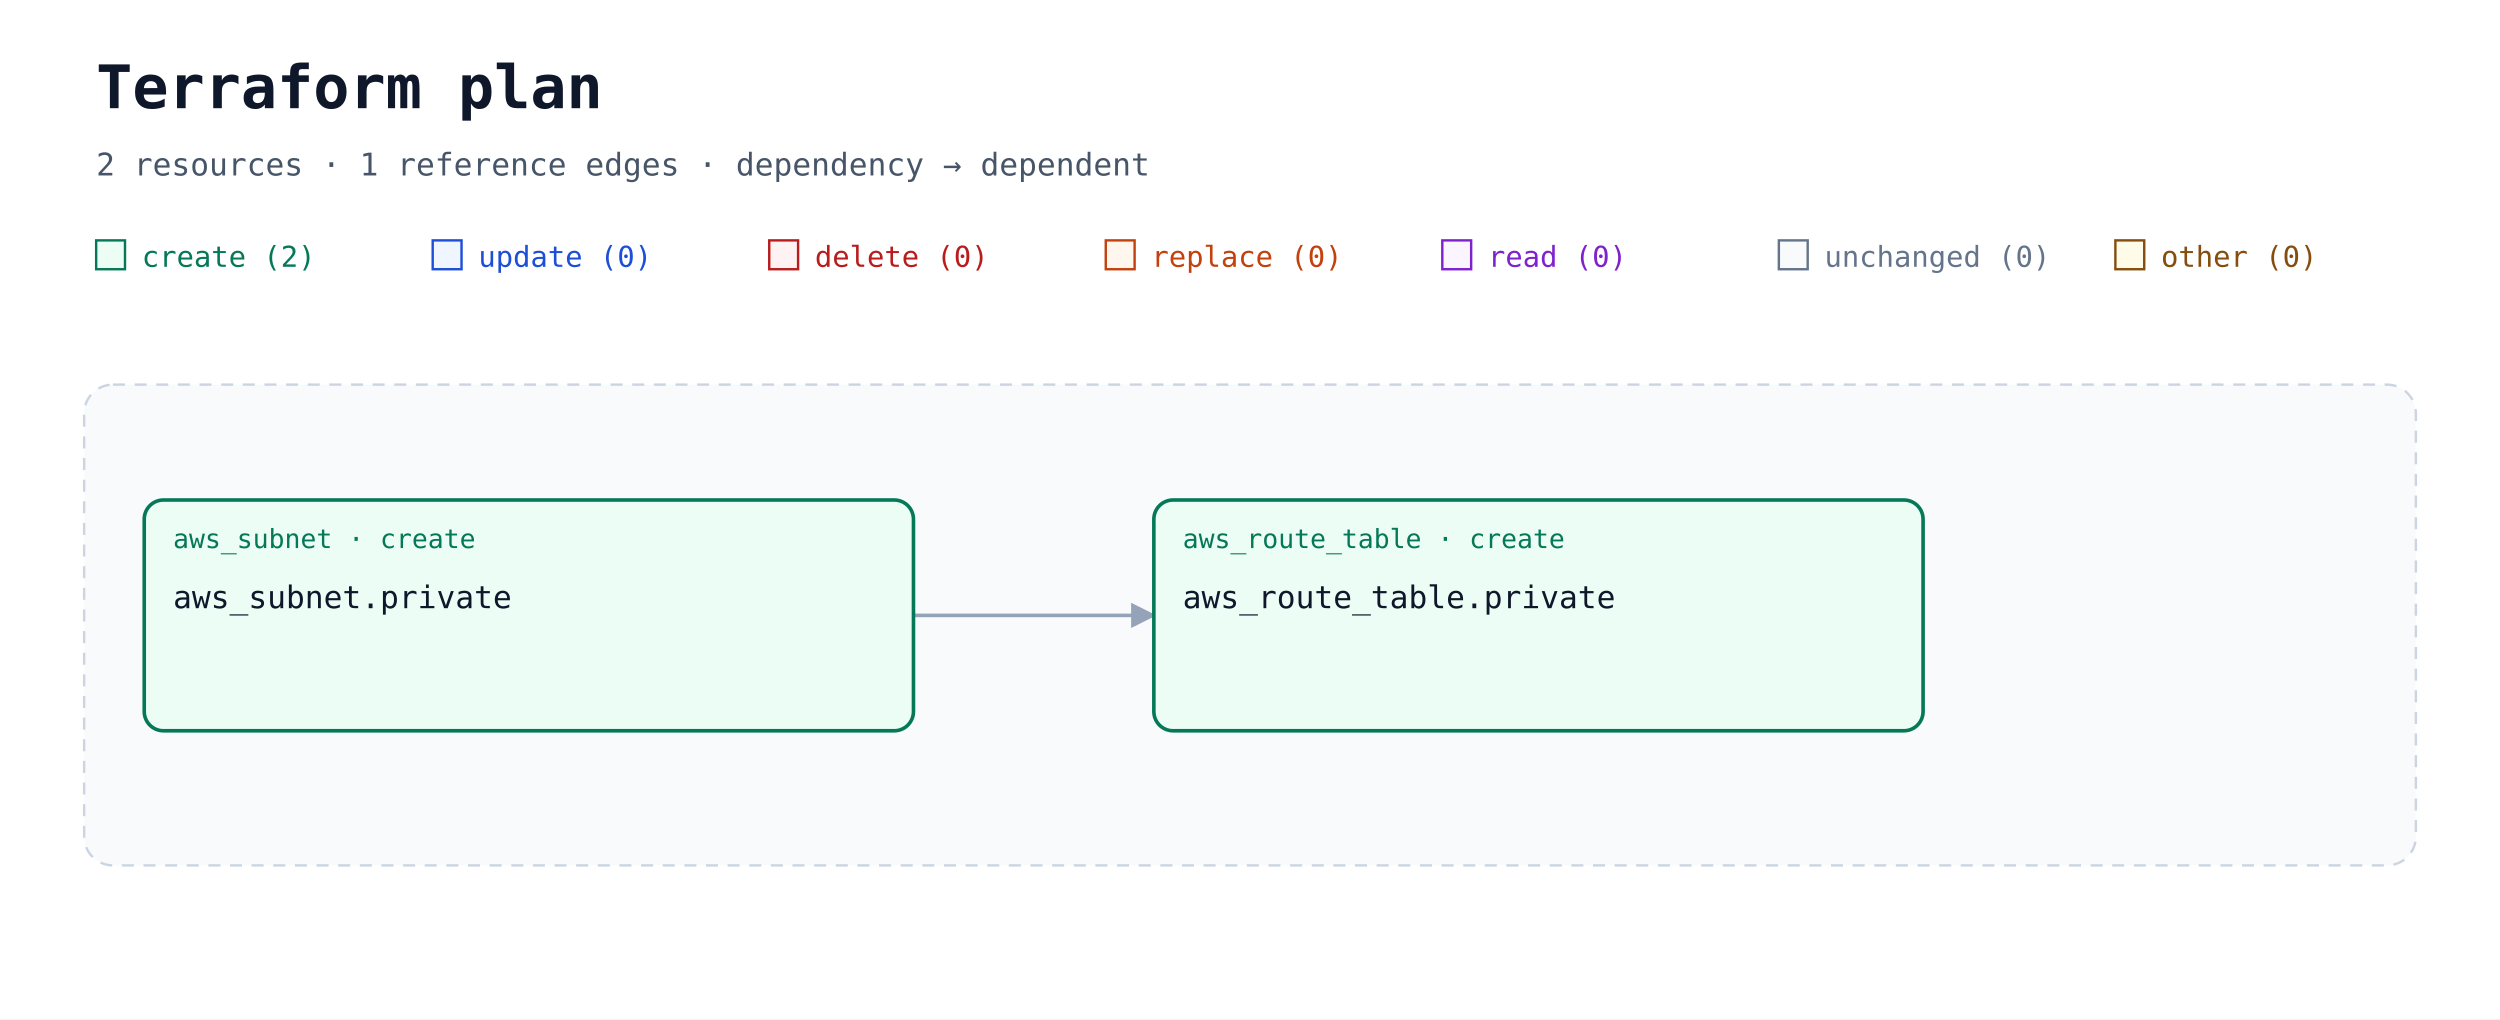
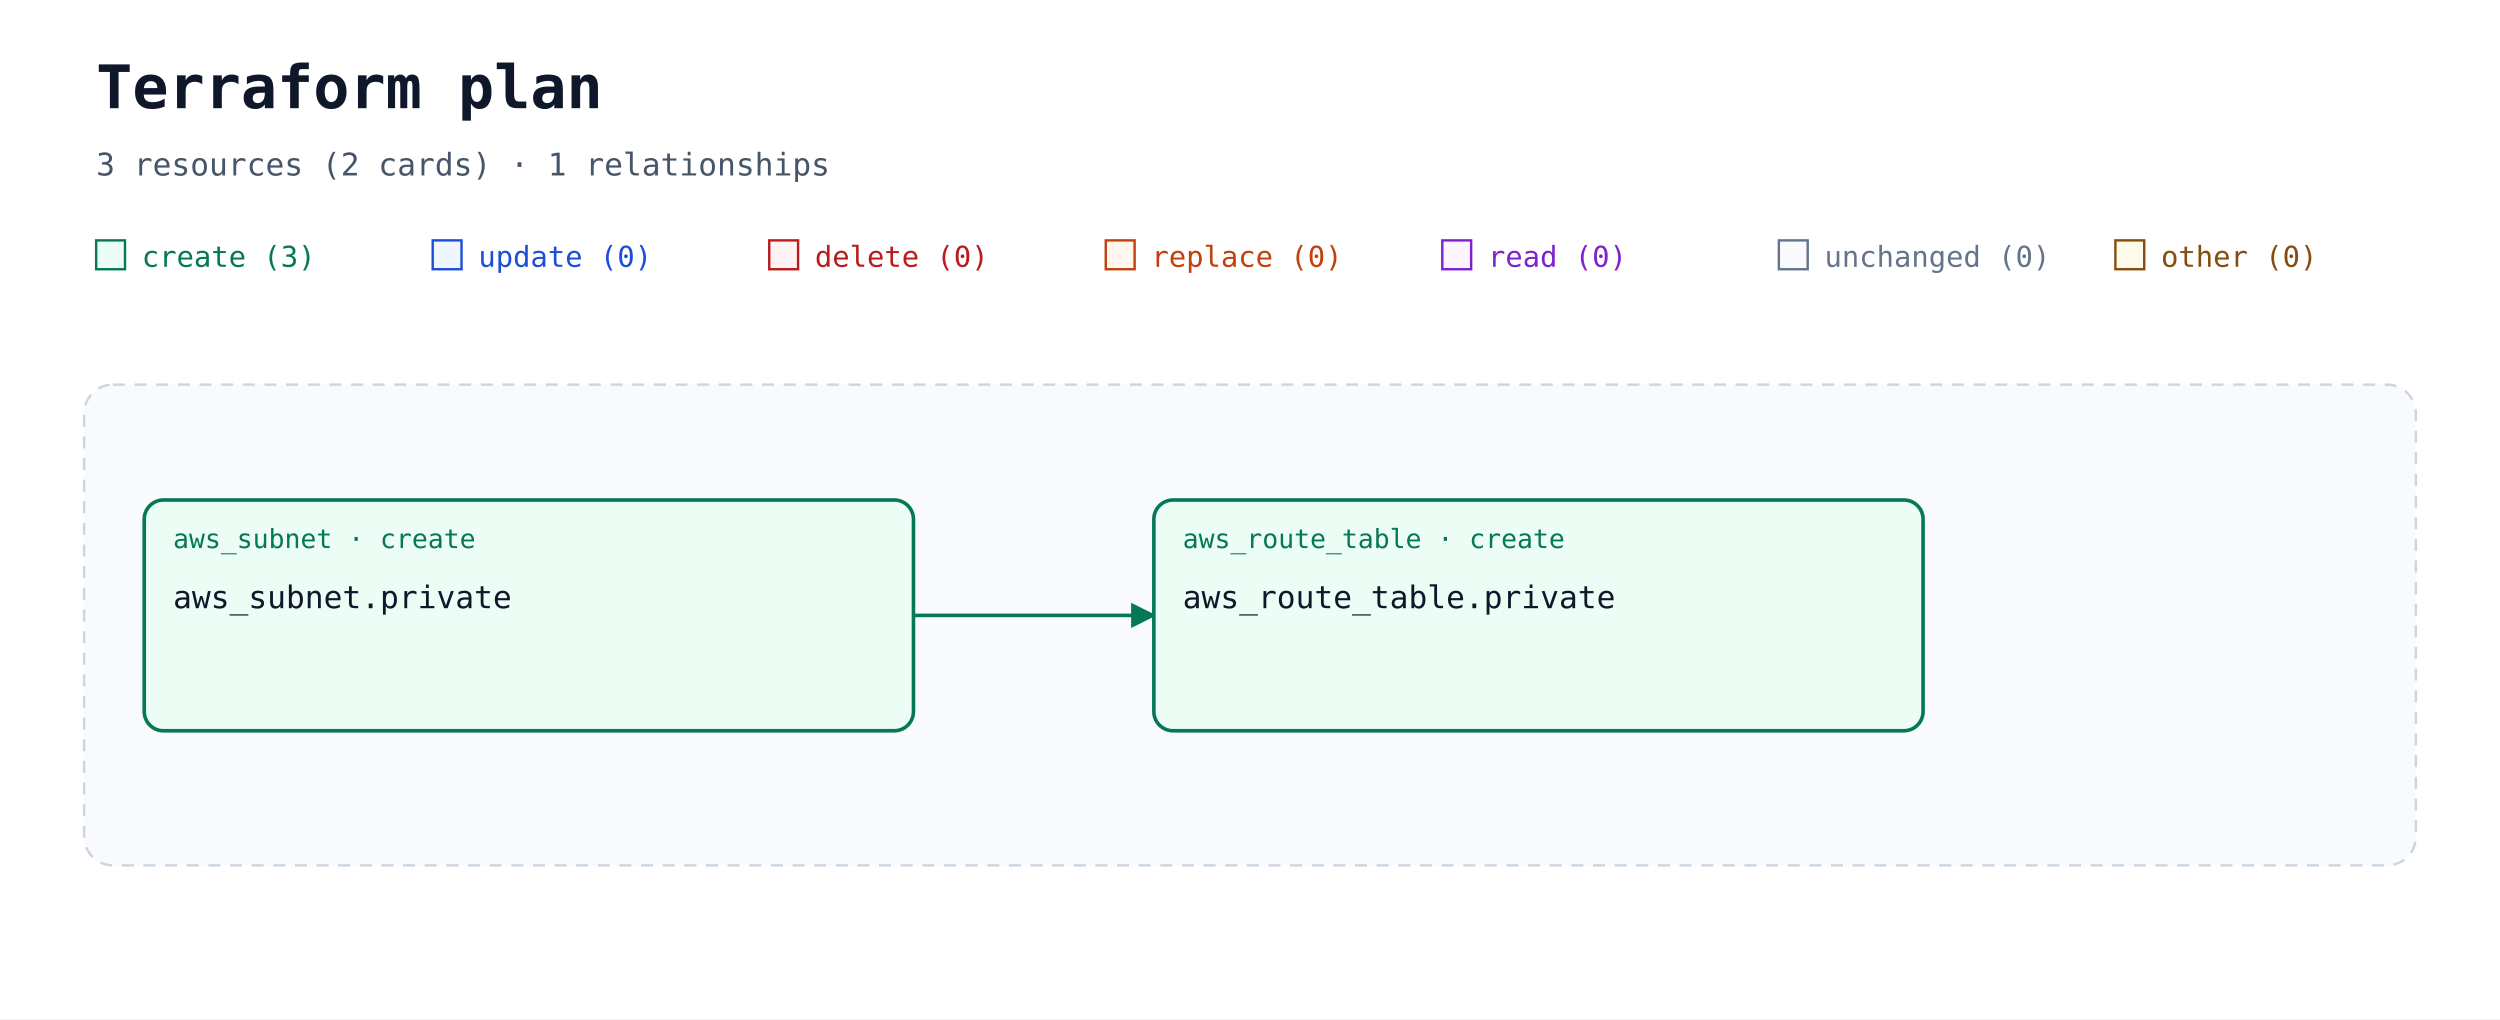
<svg xmlns="http://www.w3.org/2000/svg" width="1040" height="424" viewBox="0 0 1040 424" role="img" aria-labelledby="title description">
  <defs>
    <marker id="arrow" viewBox="0 0 10 10" refX="9" refY="5" markerWidth="7" markerHeight="7" orient="auto-start-reverse">
      <path d="M 0 0 L 10 5 L 0 10 z" fill="#94a3b8" />
    </marker>
+     <marker id="arrow-create" viewBox="0 0 10 10" refX="9" refY="5" markerWidth="7" markerHeight="7" orient="auto-start-reverse">
+       <path d="M 0 0 L 10 5 L 0 10 z" fill="#047857" />
+     </marker>
  </defs>
  <rect width="100%" height="100%" fill="#ffffff" />
  <g font-family="ui-monospace, SFMono-Regular, Consolas, monospace">
    <text x="40" y="45" font-size="25" font-weight="700" fill="#0f172a">Terraform plan</text>
-     <text x="40" y="73" font-size="13" fill="#475569">2 resources · 1 reference edges · dependency → dependent</text>
+     <text x="40" y="73" font-size="13" fill="#475569">3 resources (2 cards) · 1 relationships</text>
    <rect x="40" y="100" width="12" height="12" fill="#ecfdf5" stroke="#047857" />
-     <text x="59" y="111" font-size="12" fill="#047857">create (2)</text>
+     <text x="59" y="111" font-size="12" fill="#047857">create (3)</text>
    <rect x="180" y="100" width="12" height="12" fill="#eff6ff" stroke="#1d4ed8" />
    <text x="199" y="111" font-size="12" fill="#1d4ed8">update (0)</text>
    <rect x="320" y="100" width="12" height="12" fill="#fef2f2" stroke="#b91c1c" />
    <text x="339" y="111" font-size="12" fill="#b91c1c">delete (0)</text>
    <rect x="460" y="100" width="12" height="12" fill="#fff7ed" stroke="#c2410c" />
    <text x="479" y="111" font-size="12" fill="#c2410c">replace (0)</text>
    <rect x="600" y="100" width="12" height="12" fill="#faf5ff" stroke="#7e22ce" />
    <text x="619" y="111" font-size="12" fill="#7e22ce">read (0)</text>
    <rect x="740" y="100" width="12" height="12" fill="#f8fafc" stroke="#64748b" />
    <text x="759" y="111" font-size="12" fill="#64748b">unchanged (0)</text>
    <rect x="880" y="100" width="12" height="12" fill="#fefce8" stroke="#854d0e" />
    <text x="899" y="111" font-size="12" fill="#854d0e">other (0)</text>
    <rect x="35" y="160" width="970" height="200" rx="12" fill="#f8fafc" stroke="#cbd5e1" stroke-dasharray="5 4" />
    <text x="52" y="185" font-size="13" font-weight="700" fill="#475569" />
-     <path d="M 380 256 L 480 256 " data-edge-kind="association" fill="none" stroke="#94a3b8" stroke-width="1.5" stroke-linejoin="round" marker-end="url(#arrow)" />
+     <path d="M 380 256 L 480 256 " data-edge-kind="association" fill="none" stroke="#047857" stroke-width="1.5" stroke-linejoin="round" marker-end="url(#arrow-create)" />
    <g id="resource-0">
      <rect x="480" y="208" width="320" height="96" rx="8" fill="#ecfdf5" stroke="#047857" stroke-width="1.5" />
      <text x="492" y="228" font-size="11" fill="#047857">aws_route_table · create</text>
      <text x="492" y="253" font-size="13" fill="#0f172a">aws_route_table.private</text>
    </g>
    <g id="resource-1">
      <rect x="60" y="208" width="320" height="96" rx="8" fill="#ecfdf5" stroke="#047857" stroke-width="1.5" />
      <text x="72" y="228" font-size="11" fill="#047857">aws_subnet · create</text>
      <text x="72" y="253" font-size="13" fill="#0f172a">aws_subnet.private</text>
    </g>
  </g>
</svg>
